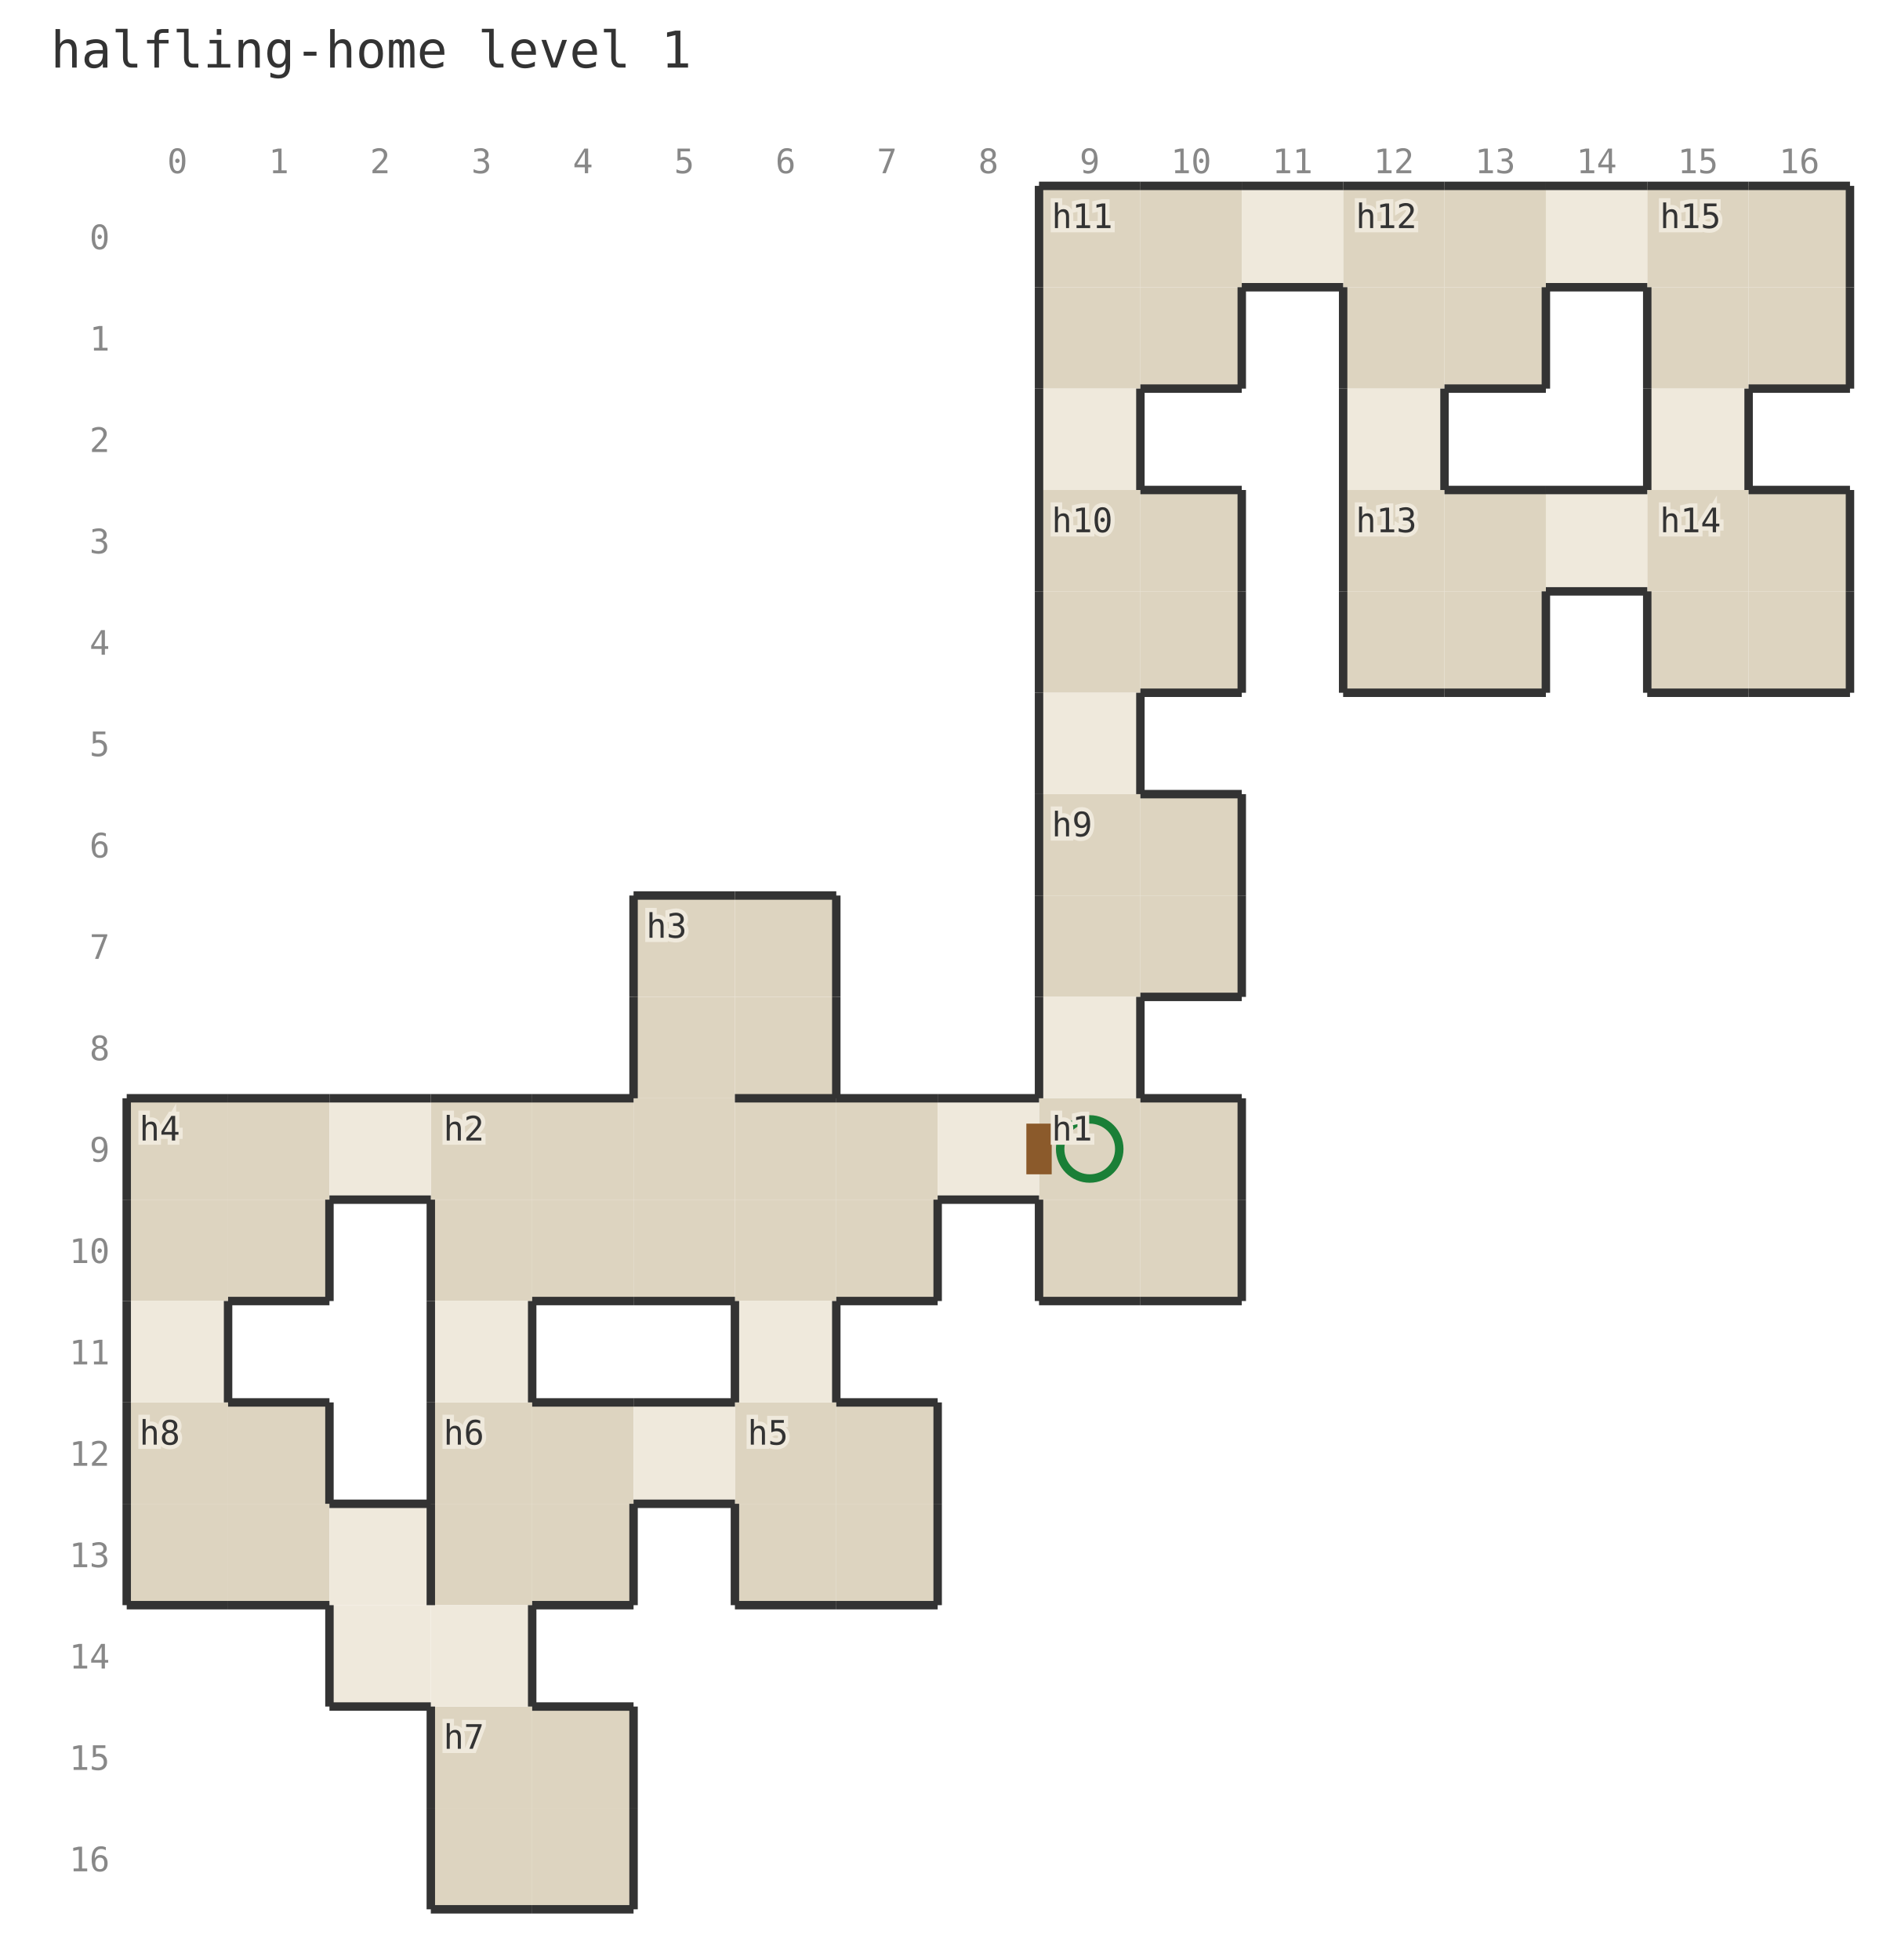
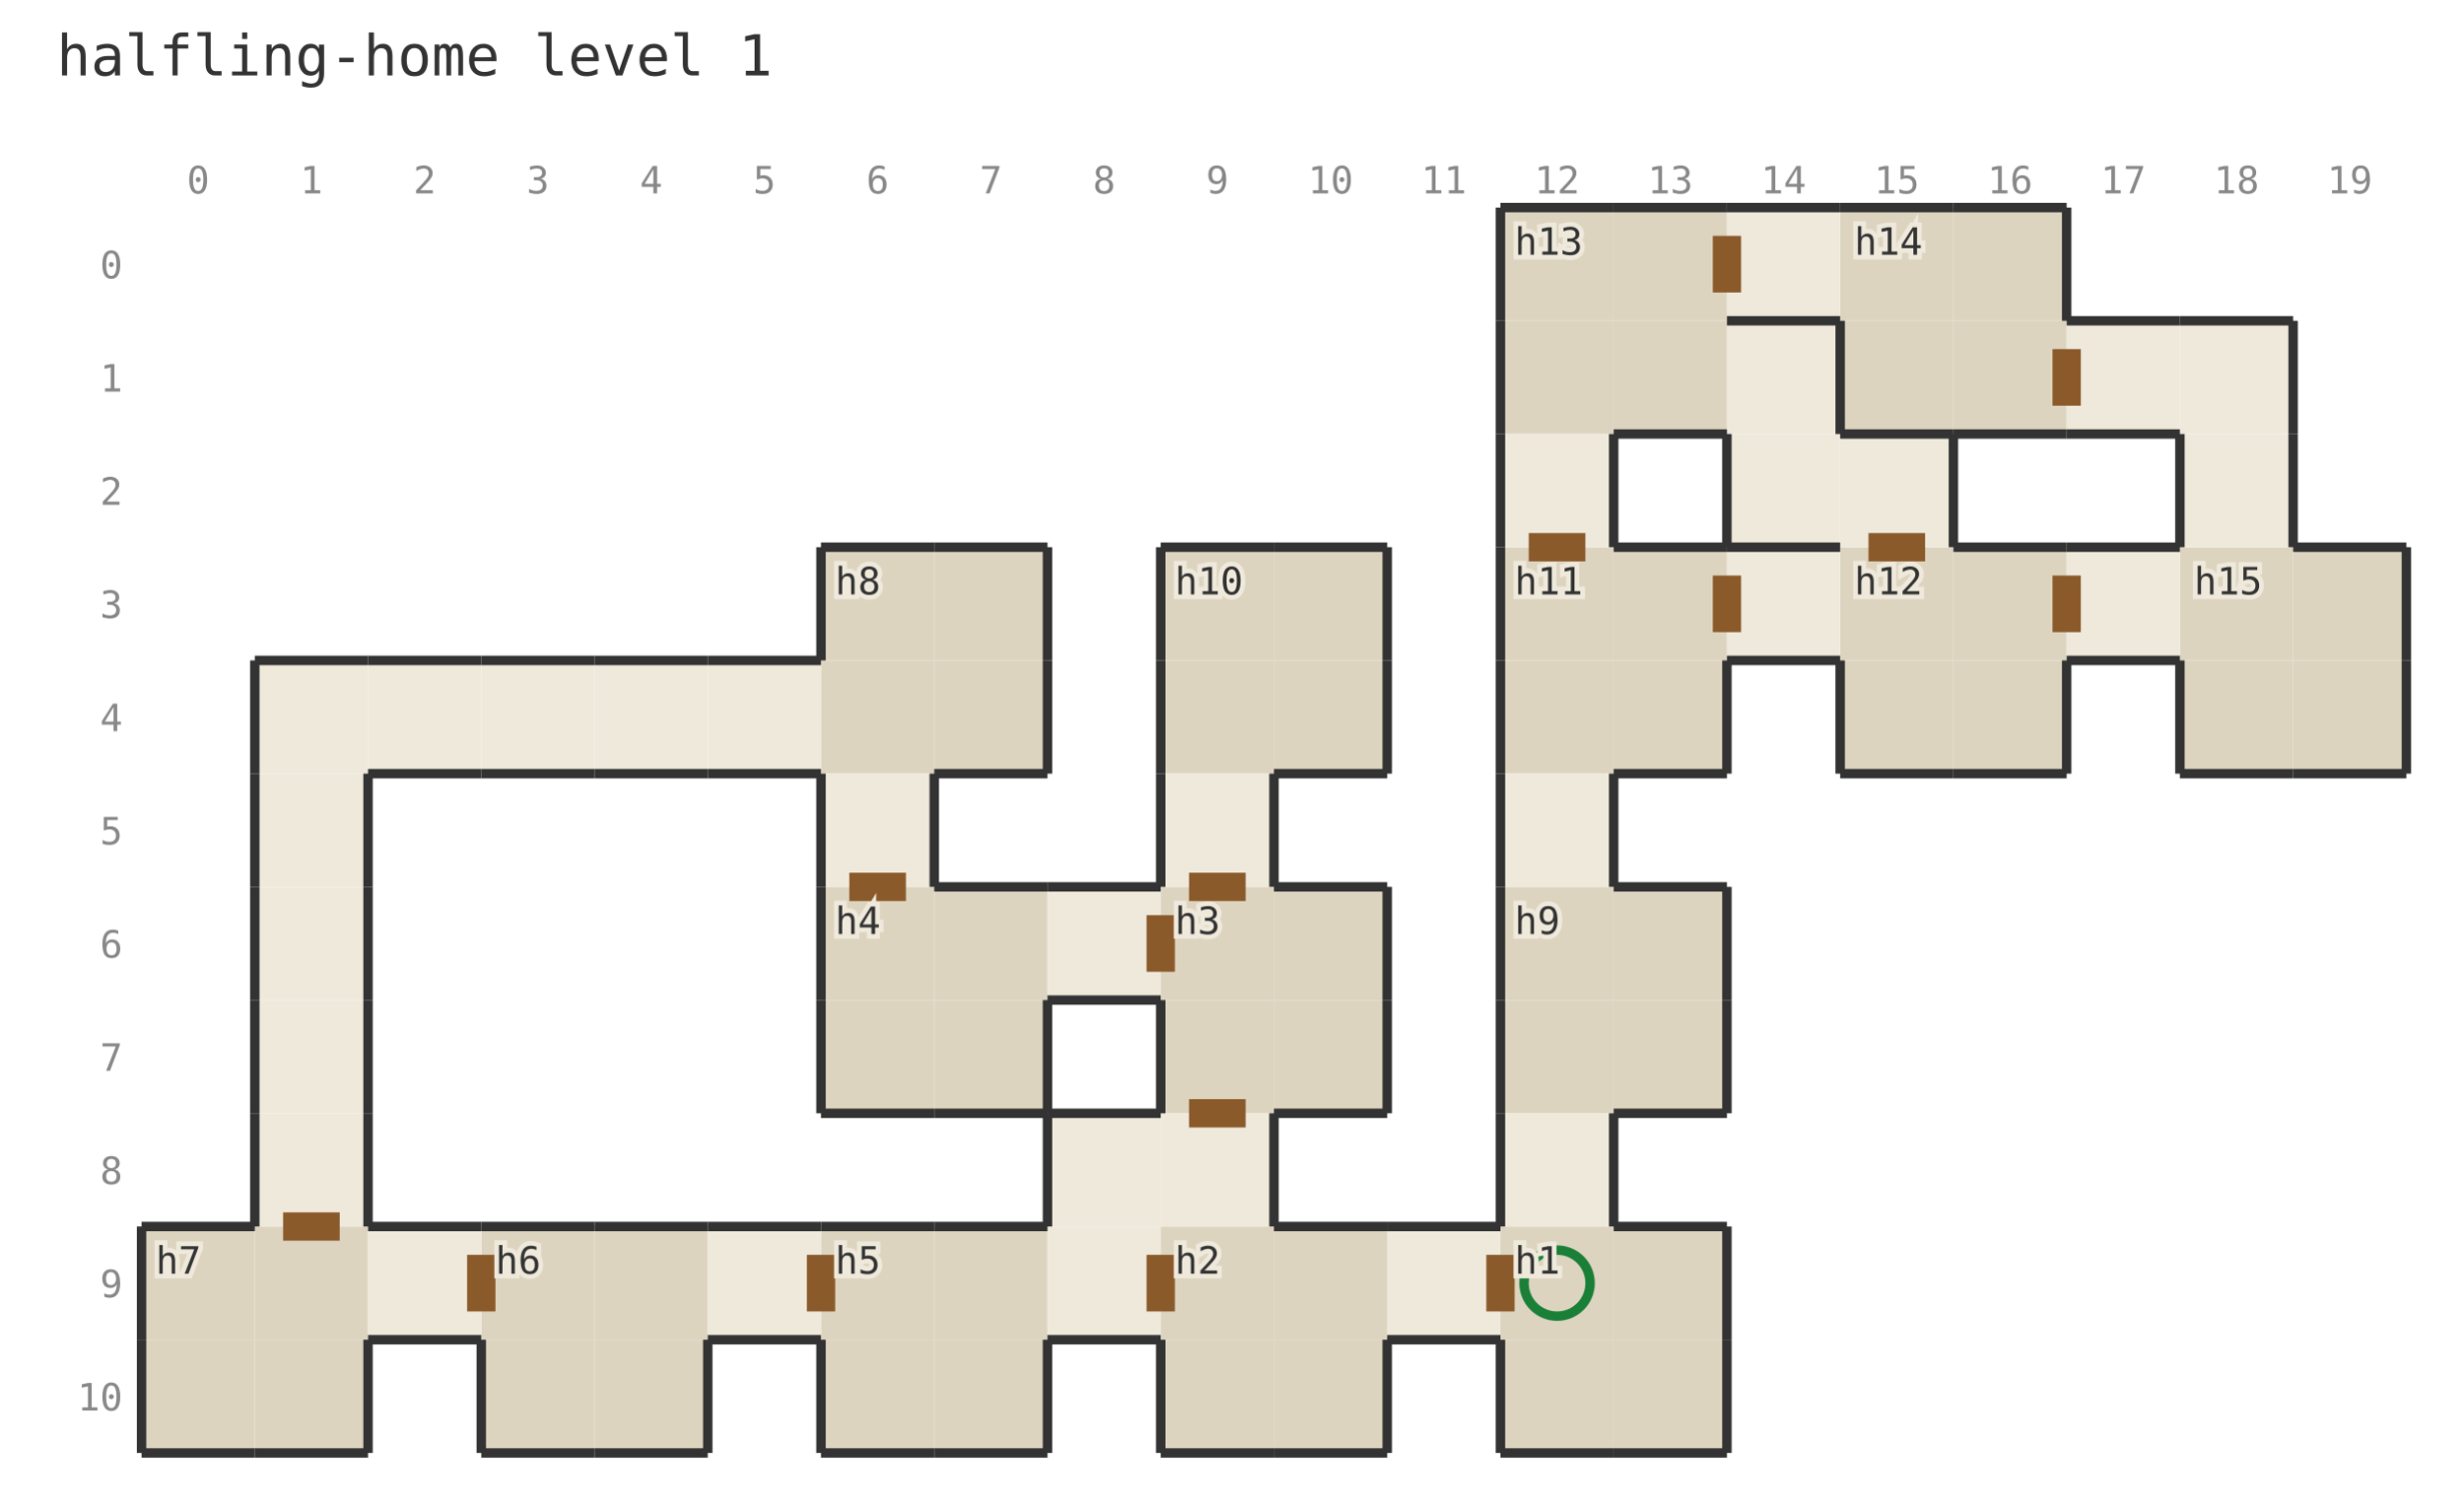
- <svg xmlns="http://www.w3.org/2000/svg" width="450" height="464" viewBox="0 0 450 464">
+ <svg xmlns="http://www.w3.org/2000/svg" width="522" height="320" viewBox="0 0 522 320">
  <text x="12" y="16" font-family="monospace" font-size="12" fill="#333333">halfling-home level 1</text>
  <text x="42" y="41" font-family="monospace" font-size="8" text-anchor="middle" fill="#888888">0</text>
  <text x="66" y="41" font-family="monospace" font-size="8" text-anchor="middle" fill="#888888">1</text>
  <text x="90" y="41" font-family="monospace" font-size="8" text-anchor="middle" fill="#888888">2</text>
  <text x="114" y="41" font-family="monospace" font-size="8" text-anchor="middle" fill="#888888">3</text>
  <text x="138" y="41" font-family="monospace" font-size="8" text-anchor="middle" fill="#888888">4</text>
  <text x="162" y="41" font-family="monospace" font-size="8" text-anchor="middle" fill="#888888">5</text>
  <text x="186" y="41" font-family="monospace" font-size="8" text-anchor="middle" fill="#888888">6</text>
  <text x="210" y="41" font-family="monospace" font-size="8" text-anchor="middle" fill="#888888">7</text>
  <text x="234" y="41" font-family="monospace" font-size="8" text-anchor="middle" fill="#888888">8</text>
  <text x="258" y="41" font-family="monospace" font-size="8" text-anchor="middle" fill="#888888">9</text>
  <text x="282" y="41" font-family="monospace" font-size="8" text-anchor="middle" fill="#888888">10</text>
  <text x="306" y="41" font-family="monospace" font-size="8" text-anchor="middle" fill="#888888">11</text>
  <text x="330" y="41" font-family="monospace" font-size="8" text-anchor="middle" fill="#888888">12</text>
  <text x="354" y="41" font-family="monospace" font-size="8" text-anchor="middle" fill="#888888">13</text>
  <text x="378" y="41" font-family="monospace" font-size="8" text-anchor="middle" fill="#888888">14</text>
  <text x="402" y="41" font-family="monospace" font-size="8" text-anchor="middle" fill="#888888">15</text>
  <text x="426" y="41" font-family="monospace" font-size="8" text-anchor="middle" fill="#888888">16</text>
+   <text x="450" y="41" font-family="monospace" font-size="8" text-anchor="middle" fill="#888888">17</text>
+   <text x="474" y="41" font-family="monospace" font-size="8" text-anchor="middle" fill="#888888">18</text>
+   <text x="498" y="41" font-family="monospace" font-size="8" text-anchor="middle" fill="#888888">19</text>
  <text x="26" y="59" font-family="monospace" font-size="8" text-anchor="end" fill="#888888">0</text>
  <text x="26" y="83" font-family="monospace" font-size="8" text-anchor="end" fill="#888888">1</text>
  <text x="26" y="107" font-family="monospace" font-size="8" text-anchor="end" fill="#888888">2</text>
  <text x="26" y="131" font-family="monospace" font-size="8" text-anchor="end" fill="#888888">3</text>
  <text x="26" y="155" font-family="monospace" font-size="8" text-anchor="end" fill="#888888">4</text>
  <text x="26" y="179" font-family="monospace" font-size="8" text-anchor="end" fill="#888888">5</text>
  <text x="26" y="203" font-family="monospace" font-size="8" text-anchor="end" fill="#888888">6</text>
  <text x="26" y="227" font-family="monospace" font-size="8" text-anchor="end" fill="#888888">7</text>
  <text x="26" y="251" font-family="monospace" font-size="8" text-anchor="end" fill="#888888">8</text>
  <text x="26" y="275" font-family="monospace" font-size="8" text-anchor="end" fill="#888888">9</text>
  <text x="26" y="299" font-family="monospace" font-size="8" text-anchor="end" fill="#888888">10</text>
-   <text x="26" y="323" font-family="monospace" font-size="8" text-anchor="end" fill="#888888">11</text>
-   <text x="26" y="347" font-family="monospace" font-size="8" text-anchor="end" fill="#888888">12</text>
-   <text x="26" y="371" font-family="monospace" font-size="8" text-anchor="end" fill="#888888">13</text>
-   <text x="26" y="395" font-family="monospace" font-size="8" text-anchor="end" fill="#888888">14</text>
-   <text x="26" y="419" font-family="monospace" font-size="8" text-anchor="end" fill="#888888">15</text>
-   <text x="26" y="443" font-family="monospace" font-size="8" text-anchor="end" fill="#888888">16</text>
+   <rect x="318" y="260" width="24" height="24" fill="#ddd4c0" />
+   <rect x="342" y="260" width="24" height="24" fill="#ddd4c0" />
+   <rect x="318" y="284" width="24" height="24" fill="#ddd4c0" />
+   <rect x="342" y="284" width="24" height="24" fill="#ddd4c0" />
  <rect x="246" y="260" width="24" height="24" fill="#ddd4c0" />
  <rect x="270" y="260" width="24" height="24" fill="#ddd4c0" />
  <rect x="246" y="284" width="24" height="24" fill="#ddd4c0" />
  <rect x="270" y="284" width="24" height="24" fill="#ddd4c0" />
+   <rect x="246" y="188" width="24" height="24" fill="#ddd4c0" />
+   <rect x="270" y="188" width="24" height="24" fill="#ddd4c0" />
+   <rect x="246" y="212" width="24" height="24" fill="#ddd4c0" />
+   <rect x="270" y="212" width="24" height="24" fill="#ddd4c0" />
+   <rect x="174" y="188" width="24" height="24" fill="#ddd4c0" />
+   <rect x="198" y="188" width="24" height="24" fill="#ddd4c0" />
+   <rect x="174" y="212" width="24" height="24" fill="#ddd4c0" />
+   <rect x="198" y="212" width="24" height="24" fill="#ddd4c0" />
+   <rect x="174" y="260" width="24" height="24" fill="#ddd4c0" />
+   <rect x="198" y="260" width="24" height="24" fill="#ddd4c0" />
+   <rect x="174" y="284" width="24" height="24" fill="#ddd4c0" />
+   <rect x="198" y="284" width="24" height="24" fill="#ddd4c0" />
  <rect x="102" y="260" width="24" height="24" fill="#ddd4c0" />
  <rect x="126" y="260" width="24" height="24" fill="#ddd4c0" />
-   <rect x="150" y="260" width="24" height="24" fill="#ddd4c0" />
-   <rect x="174" y="260" width="24" height="24" fill="#ddd4c0" />
-   <rect x="198" y="260" width="24" height="24" fill="#ddd4c0" />
  <rect x="102" y="284" width="24" height="24" fill="#ddd4c0" />
  <rect x="126" y="284" width="24" height="24" fill="#ddd4c0" />
-   <rect x="150" y="284" width="24" height="24" fill="#ddd4c0" />
-   <rect x="174" y="284" width="24" height="24" fill="#ddd4c0" />
-   <rect x="198" y="284" width="24" height="24" fill="#ddd4c0" />
-   <rect x="150" y="212" width="24" height="24" fill="#ddd4c0" />
-   <rect x="174" y="212" width="24" height="24" fill="#ddd4c0" />
-   <rect x="150" y="236" width="24" height="24" fill="#ddd4c0" />
-   <rect x="174" y="236" width="24" height="24" fill="#ddd4c0" />
  <rect x="30" y="260" width="24" height="24" fill="#ddd4c0" />
  <rect x="54" y="260" width="24" height="24" fill="#ddd4c0" />
  <rect x="30" y="284" width="24" height="24" fill="#ddd4c0" />
  <rect x="54" y="284" width="24" height="24" fill="#ddd4c0" />
-   <rect x="174" y="332" width="24" height="24" fill="#ddd4c0" />
-   <rect x="198" y="332" width="24" height="24" fill="#ddd4c0" />
-   <rect x="174" y="356" width="24" height="24" fill="#ddd4c0" />
-   <rect x="198" y="356" width="24" height="24" fill="#ddd4c0" />
-   <rect x="102" y="332" width="24" height="24" fill="#ddd4c0" />
-   <rect x="126" y="332" width="24" height="24" fill="#ddd4c0" />
-   <rect x="102" y="356" width="24" height="24" fill="#ddd4c0" />
-   <rect x="126" y="356" width="24" height="24" fill="#ddd4c0" />
-   <rect x="102" y="404" width="24" height="24" fill="#ddd4c0" />
-   <rect x="126" y="404" width="24" height="24" fill="#ddd4c0" />
-   <rect x="102" y="428" width="24" height="24" fill="#ddd4c0" />
-   <rect x="126" y="428" width="24" height="24" fill="#ddd4c0" />
-   <rect x="30" y="332" width="24" height="24" fill="#ddd4c0" />
-   <rect x="54" y="332" width="24" height="24" fill="#ddd4c0" />
-   <rect x="30" y="356" width="24" height="24" fill="#ddd4c0" />
-   <rect x="54" y="356" width="24" height="24" fill="#ddd4c0" />
-   <rect x="246" y="188" width="24" height="24" fill="#ddd4c0" />
-   <rect x="270" y="188" width="24" height="24" fill="#ddd4c0" />
-   <rect x="246" y="212" width="24" height="24" fill="#ddd4c0" />
-   <rect x="270" y="212" width="24" height="24" fill="#ddd4c0" />
+   <rect x="174" y="116" width="24" height="24" fill="#ddd4c0" />
+   <rect x="198" y="116" width="24" height="24" fill="#ddd4c0" />
+   <rect x="174" y="140" width="24" height="24" fill="#ddd4c0" />
+   <rect x="198" y="140" width="24" height="24" fill="#ddd4c0" />
+   <rect x="318" y="188" width="24" height="24" fill="#ddd4c0" />
+   <rect x="342" y="188" width="24" height="24" fill="#ddd4c0" />
+   <rect x="318" y="212" width="24" height="24" fill="#ddd4c0" />
+   <rect x="342" y="212" width="24" height="24" fill="#ddd4c0" />
  <rect x="246" y="116" width="24" height="24" fill="#ddd4c0" />
  <rect x="270" y="116" width="24" height="24" fill="#ddd4c0" />
  <rect x="246" y="140" width="24" height="24" fill="#ddd4c0" />
  <rect x="270" y="140" width="24" height="24" fill="#ddd4c0" />
-   <rect x="246" y="44" width="24" height="24" fill="#ddd4c0" />
-   <rect x="270" y="44" width="24" height="24" fill="#ddd4c0" />
-   <rect x="246" y="68" width="24" height="24" fill="#ddd4c0" />
-   <rect x="270" y="68" width="24" height="24" fill="#ddd4c0" />
-   <rect x="318" y="44" width="24" height="24" fill="#ddd4c0" />
-   <rect x="342" y="44" width="24" height="24" fill="#ddd4c0" />
-   <rect x="318" y="68" width="24" height="24" fill="#ddd4c0" />
-   <rect x="342" y="68" width="24" height="24" fill="#ddd4c0" />
  <rect x="318" y="116" width="24" height="24" fill="#ddd4c0" />
  <rect x="342" y="116" width="24" height="24" fill="#ddd4c0" />
  <rect x="318" y="140" width="24" height="24" fill="#ddd4c0" />
  <rect x="342" y="140" width="24" height="24" fill="#ddd4c0" />
  <rect x="390" y="116" width="24" height="24" fill="#ddd4c0" />
  <rect x="414" y="116" width="24" height="24" fill="#ddd4c0" />
  <rect x="390" y="140" width="24" height="24" fill="#ddd4c0" />
  <rect x="414" y="140" width="24" height="24" fill="#ddd4c0" />
+   <rect x="318" y="44" width="24" height="24" fill="#ddd4c0" />
+   <rect x="342" y="44" width="24" height="24" fill="#ddd4c0" />
+   <rect x="318" y="68" width="24" height="24" fill="#ddd4c0" />
+   <rect x="342" y="68" width="24" height="24" fill="#ddd4c0" />
  <rect x="390" y="44" width="24" height="24" fill="#ddd4c0" />
  <rect x="414" y="44" width="24" height="24" fill="#ddd4c0" />
  <rect x="390" y="68" width="24" height="24" fill="#ddd4c0" />
  <rect x="414" y="68" width="24" height="24" fill="#ddd4c0" />
-   <rect x="294" y="44" width="24" height="24" fill="#efe9dc" />
+   <rect x="462" y="116" width="24" height="24" fill="#ddd4c0" />
+   <rect x="486" y="116" width="24" height="24" fill="#ddd4c0" />
+   <rect x="462" y="140" width="24" height="24" fill="#ddd4c0" />
+   <rect x="486" y="140" width="24" height="24" fill="#ddd4c0" />
  <rect x="366" y="44" width="24" height="24" fill="#efe9dc" />
-   <rect x="246" y="92" width="24" height="24" fill="#efe9dc" />
+   <rect x="366" y="68" width="24" height="24" fill="#efe9dc" />
+   <rect x="438" y="68" width="24" height="24" fill="#efe9dc" />
+   <rect x="462" y="68" width="24" height="24" fill="#efe9dc" />
  <rect x="318" y="92" width="24" height="24" fill="#efe9dc" />
+   <rect x="366" y="92" width="24" height="24" fill="#efe9dc" />
  <rect x="390" y="92" width="24" height="24" fill="#efe9dc" />
+   <rect x="462" y="92" width="24" height="24" fill="#efe9dc" />
  <rect x="366" y="116" width="24" height="24" fill="#efe9dc" />
+   <rect x="438" y="116" width="24" height="24" fill="#efe9dc" />
+   <rect x="54" y="140" width="24" height="24" fill="#efe9dc" />
+   <rect x="78" y="140" width="24" height="24" fill="#efe9dc" />
+   <rect x="102" y="140" width="24" height="24" fill="#efe9dc" />
+   <rect x="126" y="140" width="24" height="24" fill="#efe9dc" />
+   <rect x="150" y="140" width="24" height="24" fill="#efe9dc" />
+   <rect x="54" y="164" width="24" height="24" fill="#efe9dc" />
+   <rect x="174" y="164" width="24" height="24" fill="#efe9dc" />
  <rect x="246" y="164" width="24" height="24" fill="#efe9dc" />
+   <rect x="318" y="164" width="24" height="24" fill="#efe9dc" />
+   <rect x="54" y="188" width="24" height="24" fill="#efe9dc" />
+   <rect x="222" y="188" width="24" height="24" fill="#efe9dc" />
+   <rect x="54" y="212" width="24" height="24" fill="#efe9dc" />
+   <rect x="54" y="236" width="24" height="24" fill="#efe9dc" />
+   <rect x="222" y="236" width="24" height="24" fill="#efe9dc" />
  <rect x="246" y="236" width="24" height="24" fill="#efe9dc" />
+   <rect x="318" y="236" width="24" height="24" fill="#efe9dc" />
  <rect x="78" y="260" width="24" height="24" fill="#efe9dc" />
+   <rect x="150" y="260" width="24" height="24" fill="#efe9dc" />
  <rect x="222" y="260" width="24" height="24" fill="#efe9dc" />
-   <rect x="30" y="308" width="24" height="24" fill="#efe9dc" />
-   <rect x="102" y="308" width="24" height="24" fill="#efe9dc" />
-   <rect x="174" y="308" width="24" height="24" fill="#efe9dc" />
-   <rect x="150" y="332" width="24" height="24" fill="#efe9dc" />
-   <rect x="78" y="356" width="24" height="24" fill="#efe9dc" />
-   <rect x="78" y="380" width="24" height="24" fill="#efe9dc" />
-   <rect x="102" y="380" width="24" height="24" fill="#efe9dc" />
+   <rect x="294" y="260" width="24" height="24" fill="#efe9dc" />
  <line x1="30" y1="260" x2="30" y2="284" stroke="#333333" stroke-width="2" />
  <line x1="30" y1="260" x2="54" y2="260" stroke="#333333" stroke-width="2" />
  <line x1="30" y1="284" x2="30" y2="308" stroke="#333333" stroke-width="2" />
-   <line x1="30" y1="308" x2="30" y2="332" stroke="#333333" stroke-width="2" />
-   <line x1="30" y1="332" x2="30" y2="356" stroke="#333333" stroke-width="2" />
-   <line x1="30" y1="356" x2="30" y2="380" stroke="#333333" stroke-width="2" />
-   <line x1="30" y1="380" x2="54" y2="380" stroke="#333333" stroke-width="2" />
-   <line x1="54" y1="260" x2="78" y2="260" stroke="#333333" stroke-width="2" />
-   <line x1="54" y1="308" x2="54" y2="332" stroke="#333333" stroke-width="2" />
+   <line x1="30" y1="308" x2="54" y2="308" stroke="#333333" stroke-width="2" />
+   <line x1="54" y1="140" x2="54" y2="164" stroke="#333333" stroke-width="2" />
+   <line x1="54" y1="140" x2="78" y2="140" stroke="#333333" stroke-width="2" />
+   <line x1="54" y1="164" x2="54" y2="188" stroke="#333333" stroke-width="2" />
+   <line x1="54" y1="188" x2="54" y2="212" stroke="#333333" stroke-width="2" />
+   <line x1="54" y1="212" x2="54" y2="236" stroke="#333333" stroke-width="2" />
+   <line x1="54" y1="236" x2="54" y2="260" stroke="#333333" stroke-width="2" />
  <line x1="54" y1="308" x2="78" y2="308" stroke="#333333" stroke-width="2" />
-   <line x1="54" y1="332" x2="78" y2="332" stroke="#333333" stroke-width="2" />
-   <line x1="54" y1="380" x2="78" y2="380" stroke="#333333" stroke-width="2" />
+   <line x1="78" y1="140" x2="102" y2="140" stroke="#333333" stroke-width="2" />
+   <line x1="78" y1="164" x2="78" y2="188" stroke="#333333" stroke-width="2" />
+   <line x1="78" y1="164" x2="102" y2="164" stroke="#333333" stroke-width="2" />
+   <line x1="78" y1="188" x2="78" y2="212" stroke="#333333" stroke-width="2" />
+   <line x1="78" y1="212" x2="78" y2="236" stroke="#333333" stroke-width="2" />
+   <line x1="78" y1="236" x2="78" y2="260" stroke="#333333" stroke-width="2" />
  <line x1="78" y1="260" x2="102" y2="260" stroke="#333333" stroke-width="2" />
  <line x1="78" y1="284" x2="78" y2="308" stroke="#333333" stroke-width="2" />
  <line x1="78" y1="284" x2="102" y2="284" stroke="#333333" stroke-width="2" />
-   <line x1="78" y1="332" x2="78" y2="356" stroke="#333333" stroke-width="2" />
-   <line x1="78" y1="356" x2="102" y2="356" stroke="#333333" stroke-width="2" />
-   <line x1="78" y1="380" x2="78" y2="404" stroke="#333333" stroke-width="2" />
-   <line x1="78" y1="404" x2="102" y2="404" stroke="#333333" stroke-width="2" />
+   <line x1="102" y1="140" x2="126" y2="140" stroke="#333333" stroke-width="2" />
+   <line x1="102" y1="164" x2="126" y2="164" stroke="#333333" stroke-width="2" />
  <line x1="102" y1="260" x2="126" y2="260" stroke="#333333" stroke-width="2" />
  <line x1="102" y1="284" x2="102" y2="308" stroke="#333333" stroke-width="2" />
-   <line x1="102" y1="308" x2="102" y2="332" stroke="#333333" stroke-width="2" />
-   <line x1="102" y1="332" x2="102" y2="356" stroke="#333333" stroke-width="2" />
-   <line x1="102" y1="356" x2="102" y2="380" stroke="#333333" stroke-width="2" />
-   <line x1="102" y1="404" x2="102" y2="428" stroke="#333333" stroke-width="2" />
-   <line x1="102" y1="428" x2="102" y2="452" stroke="#333333" stroke-width="2" />
-   <line x1="102" y1="452" x2="126" y2="452" stroke="#333333" stroke-width="2" />
+   <line x1="102" y1="308" x2="126" y2="308" stroke="#333333" stroke-width="2" />
+   <line x1="126" y1="140" x2="150" y2="140" stroke="#333333" stroke-width="2" />
+   <line x1="126" y1="164" x2="150" y2="164" stroke="#333333" stroke-width="2" />
  <line x1="126" y1="260" x2="150" y2="260" stroke="#333333" stroke-width="2" />
-   <line x1="126" y1="308" x2="126" y2="332" stroke="#333333" stroke-width="2" />
  <line x1="126" y1="308" x2="150" y2="308" stroke="#333333" stroke-width="2" />
-   <line x1="126" y1="332" x2="150" y2="332" stroke="#333333" stroke-width="2" />
-   <line x1="126" y1="380" x2="126" y2="404" stroke="#333333" stroke-width="2" />
-   <line x1="126" y1="380" x2="150" y2="380" stroke="#333333" stroke-width="2" />
-   <line x1="126" y1="404" x2="150" y2="404" stroke="#333333" stroke-width="2" />
-   <line x1="126" y1="452" x2="150" y2="452" stroke="#333333" stroke-width="2" />
-   <line x1="150" y1="212" x2="150" y2="236" stroke="#333333" stroke-width="2" />
-   <line x1="150" y1="212" x2="174" y2="212" stroke="#333333" stroke-width="2" />
-   <line x1="150" y1="236" x2="150" y2="260" stroke="#333333" stroke-width="2" />
-   <line x1="150" y1="308" x2="174" y2="308" stroke="#333333" stroke-width="2" />
-   <line x1="150" y1="332" x2="174" y2="332" stroke="#333333" stroke-width="2" />
-   <line x1="150" y1="356" x2="150" y2="380" stroke="#333333" stroke-width="2" />
-   <line x1="150" y1="356" x2="174" y2="356" stroke="#333333" stroke-width="2" />
-   <line x1="150" y1="404" x2="150" y2="428" stroke="#333333" stroke-width="2" />
-   <line x1="150" y1="428" x2="150" y2="452" stroke="#333333" stroke-width="2" />
-   <line x1="174" y1="212" x2="198" y2="212" stroke="#333333" stroke-width="2" />
+   <line x1="150" y1="140" x2="174" y2="140" stroke="#333333" stroke-width="2" />
+   <line x1="150" y1="164" x2="174" y2="164" stroke="#333333" stroke-width="2" />
+   <line x1="150" y1="260" x2="174" y2="260" stroke="#333333" stroke-width="2" />
+   <line x1="150" y1="284" x2="150" y2="308" stroke="#333333" stroke-width="2" />
+   <line x1="150" y1="284" x2="174" y2="284" stroke="#333333" stroke-width="2" />
+   <line x1="174" y1="116" x2="174" y2="140" stroke="#333333" stroke-width="2" />
+   <line x1="174" y1="116" x2="198" y2="116" stroke="#333333" stroke-width="2" />
+   <line x1="174" y1="164" x2="174" y2="188" stroke="#333333" stroke-width="2" />
+   <line x1="174" y1="188" x2="174" y2="212" stroke="#333333" stroke-width="2" />
+   <line x1="174" y1="212" x2="174" y2="236" stroke="#333333" stroke-width="2" />
+   <line x1="174" y1="236" x2="198" y2="236" stroke="#333333" stroke-width="2" />
  <line x1="174" y1="260" x2="198" y2="260" stroke="#333333" stroke-width="2" />
-   <line x1="174" y1="308" x2="174" y2="332" stroke="#333333" stroke-width="2" />
-   <line x1="174" y1="356" x2="174" y2="380" stroke="#333333" stroke-width="2" />
-   <line x1="174" y1="380" x2="198" y2="380" stroke="#333333" stroke-width="2" />
-   <line x1="198" y1="212" x2="198" y2="236" stroke="#333333" stroke-width="2" />
-   <line x1="198" y1="236" x2="198" y2="260" stroke="#333333" stroke-width="2" />
+   <line x1="174" y1="284" x2="174" y2="308" stroke="#333333" stroke-width="2" />
+   <line x1="174" y1="308" x2="198" y2="308" stroke="#333333" stroke-width="2" />
+   <line x1="198" y1="116" x2="222" y2="116" stroke="#333333" stroke-width="2" />
+   <line x1="198" y1="164" x2="198" y2="188" stroke="#333333" stroke-width="2" />
+   <line x1="198" y1="164" x2="222" y2="164" stroke="#333333" stroke-width="2" />
+   <line x1="198" y1="188" x2="222" y2="188" stroke="#333333" stroke-width="2" />
+   <line x1="198" y1="236" x2="222" y2="236" stroke="#333333" stroke-width="2" />
  <line x1="198" y1="260" x2="222" y2="260" stroke="#333333" stroke-width="2" />
-   <line x1="198" y1="308" x2="198" y2="332" stroke="#333333" stroke-width="2" />
  <line x1="198" y1="308" x2="222" y2="308" stroke="#333333" stroke-width="2" />
-   <line x1="198" y1="332" x2="222" y2="332" stroke="#333333" stroke-width="2" />
-   <line x1="198" y1="380" x2="222" y2="380" stroke="#333333" stroke-width="2" />
-   <line x1="222" y1="260" x2="246" y2="260" stroke="#333333" stroke-width="2" />
+   <line x1="222" y1="116" x2="222" y2="140" stroke="#333333" stroke-width="2" />
+   <line x1="222" y1="140" x2="222" y2="164" stroke="#333333" stroke-width="2" />
+   <line x1="222" y1="188" x2="246" y2="188" stroke="#333333" stroke-width="2" />
+   <line x1="222" y1="212" x2="222" y2="236" stroke="#333333" stroke-width="2" />
+   <line x1="222" y1="212" x2="246" y2="212" stroke="#333333" stroke-width="2" />
+   <line x1="222" y1="236" x2="222" y2="260" stroke="#333333" stroke-width="2" />
+   <line x1="222" y1="236" x2="246" y2="236" stroke="#333333" stroke-width="2" />
  <line x1="222" y1="284" x2="222" y2="308" stroke="#333333" stroke-width="2" />
  <line x1="222" y1="284" x2="246" y2="284" stroke="#333333" stroke-width="2" />
-   <line x1="222" y1="332" x2="222" y2="356" stroke="#333333" stroke-width="2" />
-   <line x1="222" y1="356" x2="222" y2="380" stroke="#333333" stroke-width="2" />
-   <line x1="246" y1="44" x2="246" y2="68" stroke="#333333" stroke-width="2" />
-   <line x1="246" y1="44" x2="270" y2="44" stroke="#333333" stroke-width="2" />
-   <line x1="246" y1="68" x2="246" y2="92" stroke="#333333" stroke-width="2" />
-   <line x1="246" y1="92" x2="246" y2="116" stroke="#333333" stroke-width="2" />
  <line x1="246" y1="116" x2="246" y2="140" stroke="#333333" stroke-width="2" />
+   <line x1="246" y1="116" x2="270" y2="116" stroke="#333333" stroke-width="2" />
  <line x1="246" y1="140" x2="246" y2="164" stroke="#333333" stroke-width="2" />
  <line x1="246" y1="164" x2="246" y2="188" stroke="#333333" stroke-width="2" />
-   <line x1="246" y1="188" x2="246" y2="212" stroke="#333333" stroke-width="2" />
  <line x1="246" y1="212" x2="246" y2="236" stroke="#333333" stroke-width="2" />
-   <line x1="246" y1="236" x2="246" y2="260" stroke="#333333" stroke-width="2" />
  <line x1="246" y1="284" x2="246" y2="308" stroke="#333333" stroke-width="2" />
  <line x1="246" y1="308" x2="270" y2="308" stroke="#333333" stroke-width="2" />
-   <line x1="270" y1="44" x2="294" y2="44" stroke="#333333" stroke-width="2" />
-   <line x1="270" y1="92" x2="270" y2="116" stroke="#333333" stroke-width="2" />
-   <line x1="270" y1="92" x2="294" y2="92" stroke="#333333" stroke-width="2" />
  <line x1="270" y1="116" x2="294" y2="116" stroke="#333333" stroke-width="2" />
  <line x1="270" y1="164" x2="270" y2="188" stroke="#333333" stroke-width="2" />
  <line x1="270" y1="164" x2="294" y2="164" stroke="#333333" stroke-width="2" />
  <line x1="270" y1="188" x2="294" y2="188" stroke="#333333" stroke-width="2" />
  <line x1="270" y1="236" x2="270" y2="260" stroke="#333333" stroke-width="2" />
  <line x1="270" y1="236" x2="294" y2="236" stroke="#333333" stroke-width="2" />
  <line x1="270" y1="260" x2="294" y2="260" stroke="#333333" stroke-width="2" />
  <line x1="270" y1="308" x2="294" y2="308" stroke="#333333" stroke-width="2" />
-   <line x1="294" y1="44" x2="318" y2="44" stroke="#333333" stroke-width="2" />
-   <line x1="294" y1="68" x2="294" y2="92" stroke="#333333" stroke-width="2" />
-   <line x1="294" y1="68" x2="318" y2="68" stroke="#333333" stroke-width="2" />
  <line x1="294" y1="116" x2="294" y2="140" stroke="#333333" stroke-width="2" />
  <line x1="294" y1="140" x2="294" y2="164" stroke="#333333" stroke-width="2" />
  <line x1="294" y1="188" x2="294" y2="212" stroke="#333333" stroke-width="2" />
  <line x1="294" y1="212" x2="294" y2="236" stroke="#333333" stroke-width="2" />
-   <line x1="294" y1="260" x2="294" y2="284" stroke="#333333" stroke-width="2" />
+   <line x1="294" y1="260" x2="318" y2="260" stroke="#333333" stroke-width="2" />
  <line x1="294" y1="284" x2="294" y2="308" stroke="#333333" stroke-width="2" />
+   <line x1="294" y1="284" x2="318" y2="284" stroke="#333333" stroke-width="2" />
+   <line x1="318" y1="44" x2="318" y2="68" stroke="#333333" stroke-width="2" />
  <line x1="318" y1="44" x2="342" y2="44" stroke="#333333" stroke-width="2" />
  <line x1="318" y1="68" x2="318" y2="92" stroke="#333333" stroke-width="2" />
  <line x1="318" y1="92" x2="318" y2="116" stroke="#333333" stroke-width="2" />
  <line x1="318" y1="116" x2="318" y2="140" stroke="#333333" stroke-width="2" />
  <line x1="318" y1="140" x2="318" y2="164" stroke="#333333" stroke-width="2" />
-   <line x1="318" y1="164" x2="342" y2="164" stroke="#333333" stroke-width="2" />
+   <line x1="318" y1="164" x2="318" y2="188" stroke="#333333" stroke-width="2" />
+   <line x1="318" y1="188" x2="318" y2="212" stroke="#333333" stroke-width="2" />
+   <line x1="318" y1="212" x2="318" y2="236" stroke="#333333" stroke-width="2" />
+   <line x1="318" y1="236" x2="318" y2="260" stroke="#333333" stroke-width="2" />
+   <line x1="318" y1="284" x2="318" y2="308" stroke="#333333" stroke-width="2" />
+   <line x1="318" y1="308" x2="342" y2="308" stroke="#333333" stroke-width="2" />
  <line x1="342" y1="44" x2="366" y2="44" stroke="#333333" stroke-width="2" />
  <line x1="342" y1="92" x2="342" y2="116" stroke="#333333" stroke-width="2" />
  <line x1="342" y1="92" x2="366" y2="92" stroke="#333333" stroke-width="2" />
  <line x1="342" y1="116" x2="366" y2="116" stroke="#333333" stroke-width="2" />
+   <line x1="342" y1="164" x2="342" y2="188" stroke="#333333" stroke-width="2" />
  <line x1="342" y1="164" x2="366" y2="164" stroke="#333333" stroke-width="2" />
+   <line x1="342" y1="188" x2="366" y2="188" stroke="#333333" stroke-width="2" />
+   <line x1="342" y1="236" x2="342" y2="260" stroke="#333333" stroke-width="2" />
+   <line x1="342" y1="236" x2="366" y2="236" stroke="#333333" stroke-width="2" />
+   <line x1="342" y1="260" x2="366" y2="260" stroke="#333333" stroke-width="2" />
+   <line x1="342" y1="308" x2="366" y2="308" stroke="#333333" stroke-width="2" />
  <line x1="366" y1="44" x2="390" y2="44" stroke="#333333" stroke-width="2" />
-   <line x1="366" y1="68" x2="366" y2="92" stroke="#333333" stroke-width="2" />
  <line x1="366" y1="68" x2="390" y2="68" stroke="#333333" stroke-width="2" />
+   <line x1="366" y1="92" x2="366" y2="116" stroke="#333333" stroke-width="2" />
  <line x1="366" y1="116" x2="390" y2="116" stroke="#333333" stroke-width="2" />
  <line x1="366" y1="140" x2="366" y2="164" stroke="#333333" stroke-width="2" />
  <line x1="366" y1="140" x2="390" y2="140" stroke="#333333" stroke-width="2" />
+   <line x1="366" y1="188" x2="366" y2="212" stroke="#333333" stroke-width="2" />
+   <line x1="366" y1="212" x2="366" y2="236" stroke="#333333" stroke-width="2" />
+   <line x1="366" y1="260" x2="366" y2="284" stroke="#333333" stroke-width="2" />
+   <line x1="366" y1="284" x2="366" y2="308" stroke="#333333" stroke-width="2" />
  <line x1="390" y1="44" x2="414" y2="44" stroke="#333333" stroke-width="2" />
  <line x1="390" y1="68" x2="390" y2="92" stroke="#333333" stroke-width="2" />
-   <line x1="390" y1="92" x2="390" y2="116" stroke="#333333" stroke-width="2" />
+   <line x1="390" y1="92" x2="414" y2="92" stroke="#333333" stroke-width="2" />
  <line x1="390" y1="140" x2="390" y2="164" stroke="#333333" stroke-width="2" />
  <line x1="390" y1="164" x2="414" y2="164" stroke="#333333" stroke-width="2" />
  <line x1="414" y1="44" x2="438" y2="44" stroke="#333333" stroke-width="2" />
  <line x1="414" y1="92" x2="414" y2="116" stroke="#333333" stroke-width="2" />
  <line x1="414" y1="92" x2="438" y2="92" stroke="#333333" stroke-width="2" />
  <line x1="414" y1="116" x2="438" y2="116" stroke="#333333" stroke-width="2" />
  <line x1="414" y1="164" x2="438" y2="164" stroke="#333333" stroke-width="2" />
  <line x1="438" y1="44" x2="438" y2="68" stroke="#333333" stroke-width="2" />
-   <line x1="438" y1="68" x2="438" y2="92" stroke="#333333" stroke-width="2" />
-   <line x1="438" y1="116" x2="438" y2="140" stroke="#333333" stroke-width="2" />
+   <line x1="438" y1="68" x2="462" y2="68" stroke="#333333" stroke-width="2" />
+   <line x1="438" y1="92" x2="462" y2="92" stroke="#333333" stroke-width="2" />
+   <line x1="438" y1="116" x2="462" y2="116" stroke="#333333" stroke-width="2" />
  <line x1="438" y1="140" x2="438" y2="164" stroke="#333333" stroke-width="2" />
+   <line x1="438" y1="140" x2="462" y2="140" stroke="#333333" stroke-width="2" />
+   <line x1="462" y1="68" x2="486" y2="68" stroke="#333333" stroke-width="2" />
+   <line x1="462" y1="92" x2="462" y2="116" stroke="#333333" stroke-width="2" />
+   <line x1="462" y1="140" x2="462" y2="164" stroke="#333333" stroke-width="2" />
+   <line x1="462" y1="164" x2="486" y2="164" stroke="#333333" stroke-width="2" />
+   <line x1="486" y1="68" x2="486" y2="92" stroke="#333333" stroke-width="2" />
+   <line x1="486" y1="92" x2="486" y2="116" stroke="#333333" stroke-width="2" />
+   <line x1="486" y1="116" x2="510" y2="116" stroke="#333333" stroke-width="2" />
+   <line x1="486" y1="164" x2="510" y2="164" stroke="#333333" stroke-width="2" />
+   <line x1="510" y1="116" x2="510" y2="140" stroke="#333333" stroke-width="2" />
+   <line x1="510" y1="140" x2="510" y2="164" stroke="#333333" stroke-width="2" />
+   <rect x="363" y="50" width="6" height="12" fill="#8b5a2b" />
+   <rect x="435" y="74" width="6" height="12" fill="#8b5a2b" />
+   <rect x="324" y="113" width="12" height="6" fill="#8b5a2b" />
+   <rect x="396" y="113" width="12" height="6" fill="#8b5a2b" />
+   <rect x="363" y="122" width="6" height="12" fill="#8b5a2b" />
+   <rect x="435" y="122" width="6" height="12" fill="#8b5a2b" />
+   <rect x="180" y="185" width="12" height="6" fill="#8b5a2b" />
+   <rect x="252" y="185" width="12" height="6" fill="#8b5a2b" />
+   <rect x="243" y="194" width="6" height="12" fill="#8b5a2b" />
+   <rect x="252" y="233" width="12" height="6" fill="#8b5a2b" />
+   <rect x="60" y="257" width="12" height="6" fill="#8b5a2b" />
+   <rect x="99" y="266" width="6" height="12" fill="#8b5a2b" />
+   <rect x="171" y="266" width="6" height="12" fill="#8b5a2b" />
  <rect x="243" y="266" width="6" height="12" fill="#8b5a2b" />
-   <circle cx="258" cy="272" r="7" fill="none" stroke="#1a7f37" stroke-width="2" />
-   <text x="249" y="270" font-family="monospace" font-size="8" paint-order="stroke" stroke="#efe9dc" stroke-width="2" fill="#333333">h1</text>
-   <text x="105" y="270" font-family="monospace" font-size="8" paint-order="stroke" stroke="#efe9dc" stroke-width="2" fill="#333333">h2</text>
-   <text x="153" y="222" font-family="monospace" font-size="8" paint-order="stroke" stroke="#efe9dc" stroke-width="2" fill="#333333">h3</text>
-   <text x="33" y="270" font-family="monospace" font-size="8" paint-order="stroke" stroke="#efe9dc" stroke-width="2" fill="#333333">h4</text>
-   <text x="177" y="342" font-family="monospace" font-size="8" paint-order="stroke" stroke="#efe9dc" stroke-width="2" fill="#333333">h5</text>
-   <text x="105" y="342" font-family="monospace" font-size="8" paint-order="stroke" stroke="#efe9dc" stroke-width="2" fill="#333333">h6</text>
-   <text x="105" y="414" font-family="monospace" font-size="8" paint-order="stroke" stroke="#efe9dc" stroke-width="2" fill="#333333">h7</text>
-   <text x="33" y="342" font-family="monospace" font-size="8" paint-order="stroke" stroke="#efe9dc" stroke-width="2" fill="#333333">h8</text>
-   <text x="249" y="198" font-family="monospace" font-size="8" paint-order="stroke" stroke="#efe9dc" stroke-width="2" fill="#333333">h9</text>
+   <rect x="315" y="266" width="6" height="12" fill="#8b5a2b" />
+   <circle cx="330" cy="272" r="7" fill="none" stroke="#1a7f37" stroke-width="2" />
+   <text x="321" y="270" font-family="monospace" font-size="8" paint-order="stroke" stroke="#efe9dc" stroke-width="2" fill="#333333">h1</text>
+   <text x="249" y="270" font-family="monospace" font-size="8" paint-order="stroke" stroke="#efe9dc" stroke-width="2" fill="#333333">h2</text>
+   <text x="249" y="198" font-family="monospace" font-size="8" paint-order="stroke" stroke="#efe9dc" stroke-width="2" fill="#333333">h3</text>
+   <text x="177" y="198" font-family="monospace" font-size="8" paint-order="stroke" stroke="#efe9dc" stroke-width="2" fill="#333333">h4</text>
+   <text x="177" y="270" font-family="monospace" font-size="8" paint-order="stroke" stroke="#efe9dc" stroke-width="2" fill="#333333">h5</text>
+   <text x="105" y="270" font-family="monospace" font-size="8" paint-order="stroke" stroke="#efe9dc" stroke-width="2" fill="#333333">h6</text>
+   <text x="33" y="270" font-family="monospace" font-size="8" paint-order="stroke" stroke="#efe9dc" stroke-width="2" fill="#333333">h7</text>
+   <text x="177" y="126" font-family="monospace" font-size="8" paint-order="stroke" stroke="#efe9dc" stroke-width="2" fill="#333333">h8</text>
+   <text x="321" y="198" font-family="monospace" font-size="8" paint-order="stroke" stroke="#efe9dc" stroke-width="2" fill="#333333">h9</text>
  <text x="249" y="126" font-family="monospace" font-size="8" paint-order="stroke" stroke="#efe9dc" stroke-width="2" fill="#333333">h10</text>
-   <text x="249" y="54" font-family="monospace" font-size="8" paint-order="stroke" stroke="#efe9dc" stroke-width="2" fill="#333333">h11</text>
-   <text x="321" y="54" font-family="monospace" font-size="8" paint-order="stroke" stroke="#efe9dc" stroke-width="2" fill="#333333">h12</text>
-   <text x="321" y="126" font-family="monospace" font-size="8" paint-order="stroke" stroke="#efe9dc" stroke-width="2" fill="#333333">h13</text>
-   <text x="393" y="126" font-family="monospace" font-size="8" paint-order="stroke" stroke="#efe9dc" stroke-width="2" fill="#333333">h14</text>
-   <text x="393" y="54" font-family="monospace" font-size="8" paint-order="stroke" stroke="#efe9dc" stroke-width="2" fill="#333333">h15</text>
+   <text x="321" y="126" font-family="monospace" font-size="8" paint-order="stroke" stroke="#efe9dc" stroke-width="2" fill="#333333">h11</text>
+   <text x="393" y="126" font-family="monospace" font-size="8" paint-order="stroke" stroke="#efe9dc" stroke-width="2" fill="#333333">h12</text>
+   <text x="321" y="54" font-family="monospace" font-size="8" paint-order="stroke" stroke="#efe9dc" stroke-width="2" fill="#333333">h13</text>
+   <text x="393" y="54" font-family="monospace" font-size="8" paint-order="stroke" stroke="#efe9dc" stroke-width="2" fill="#333333">h14</text>
+   <text x="465" y="126" font-family="monospace" font-size="8" paint-order="stroke" stroke="#efe9dc" stroke-width="2" fill="#333333">h15</text>
</svg>
